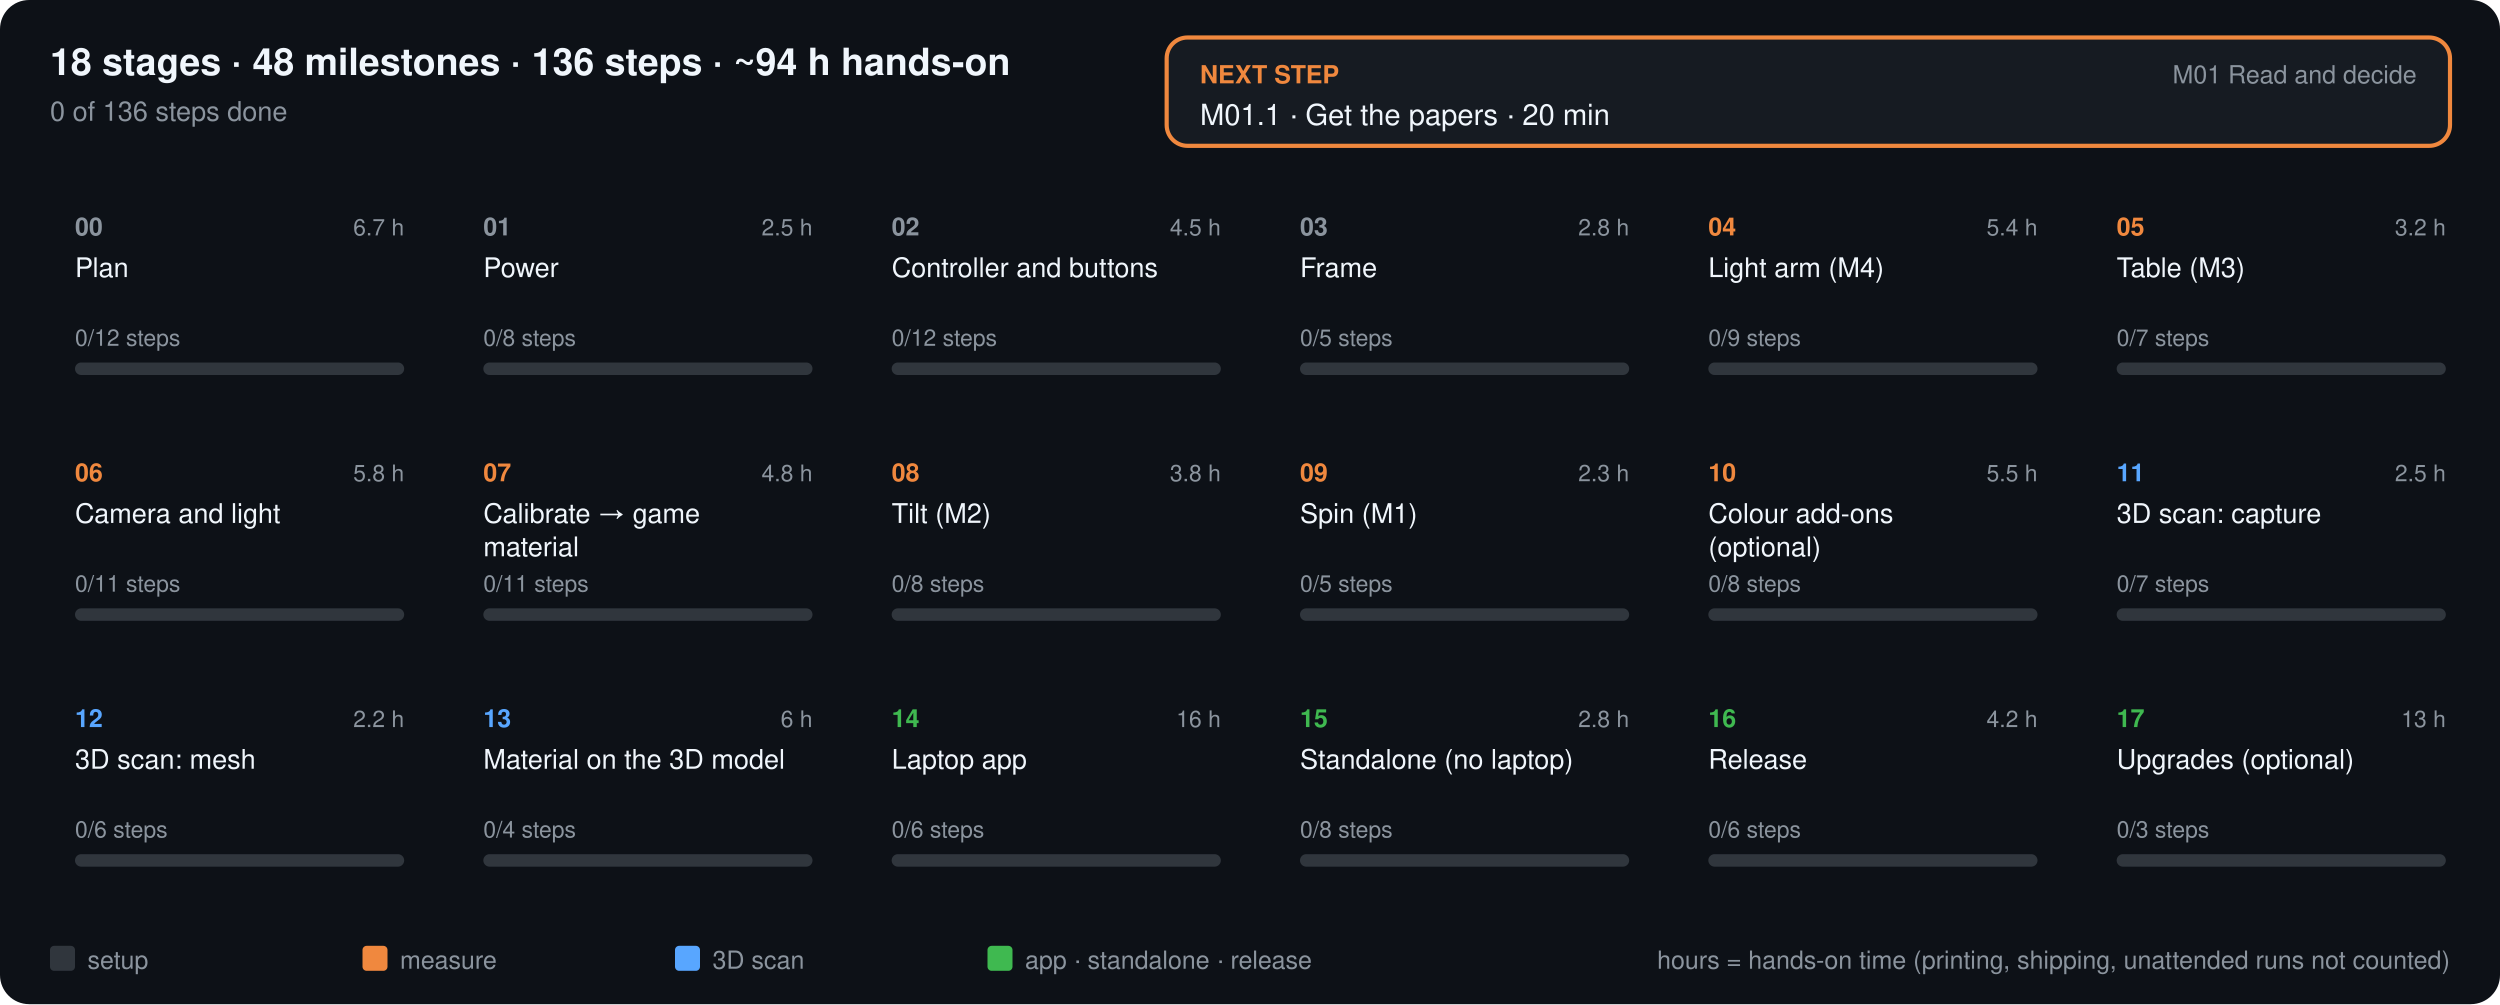
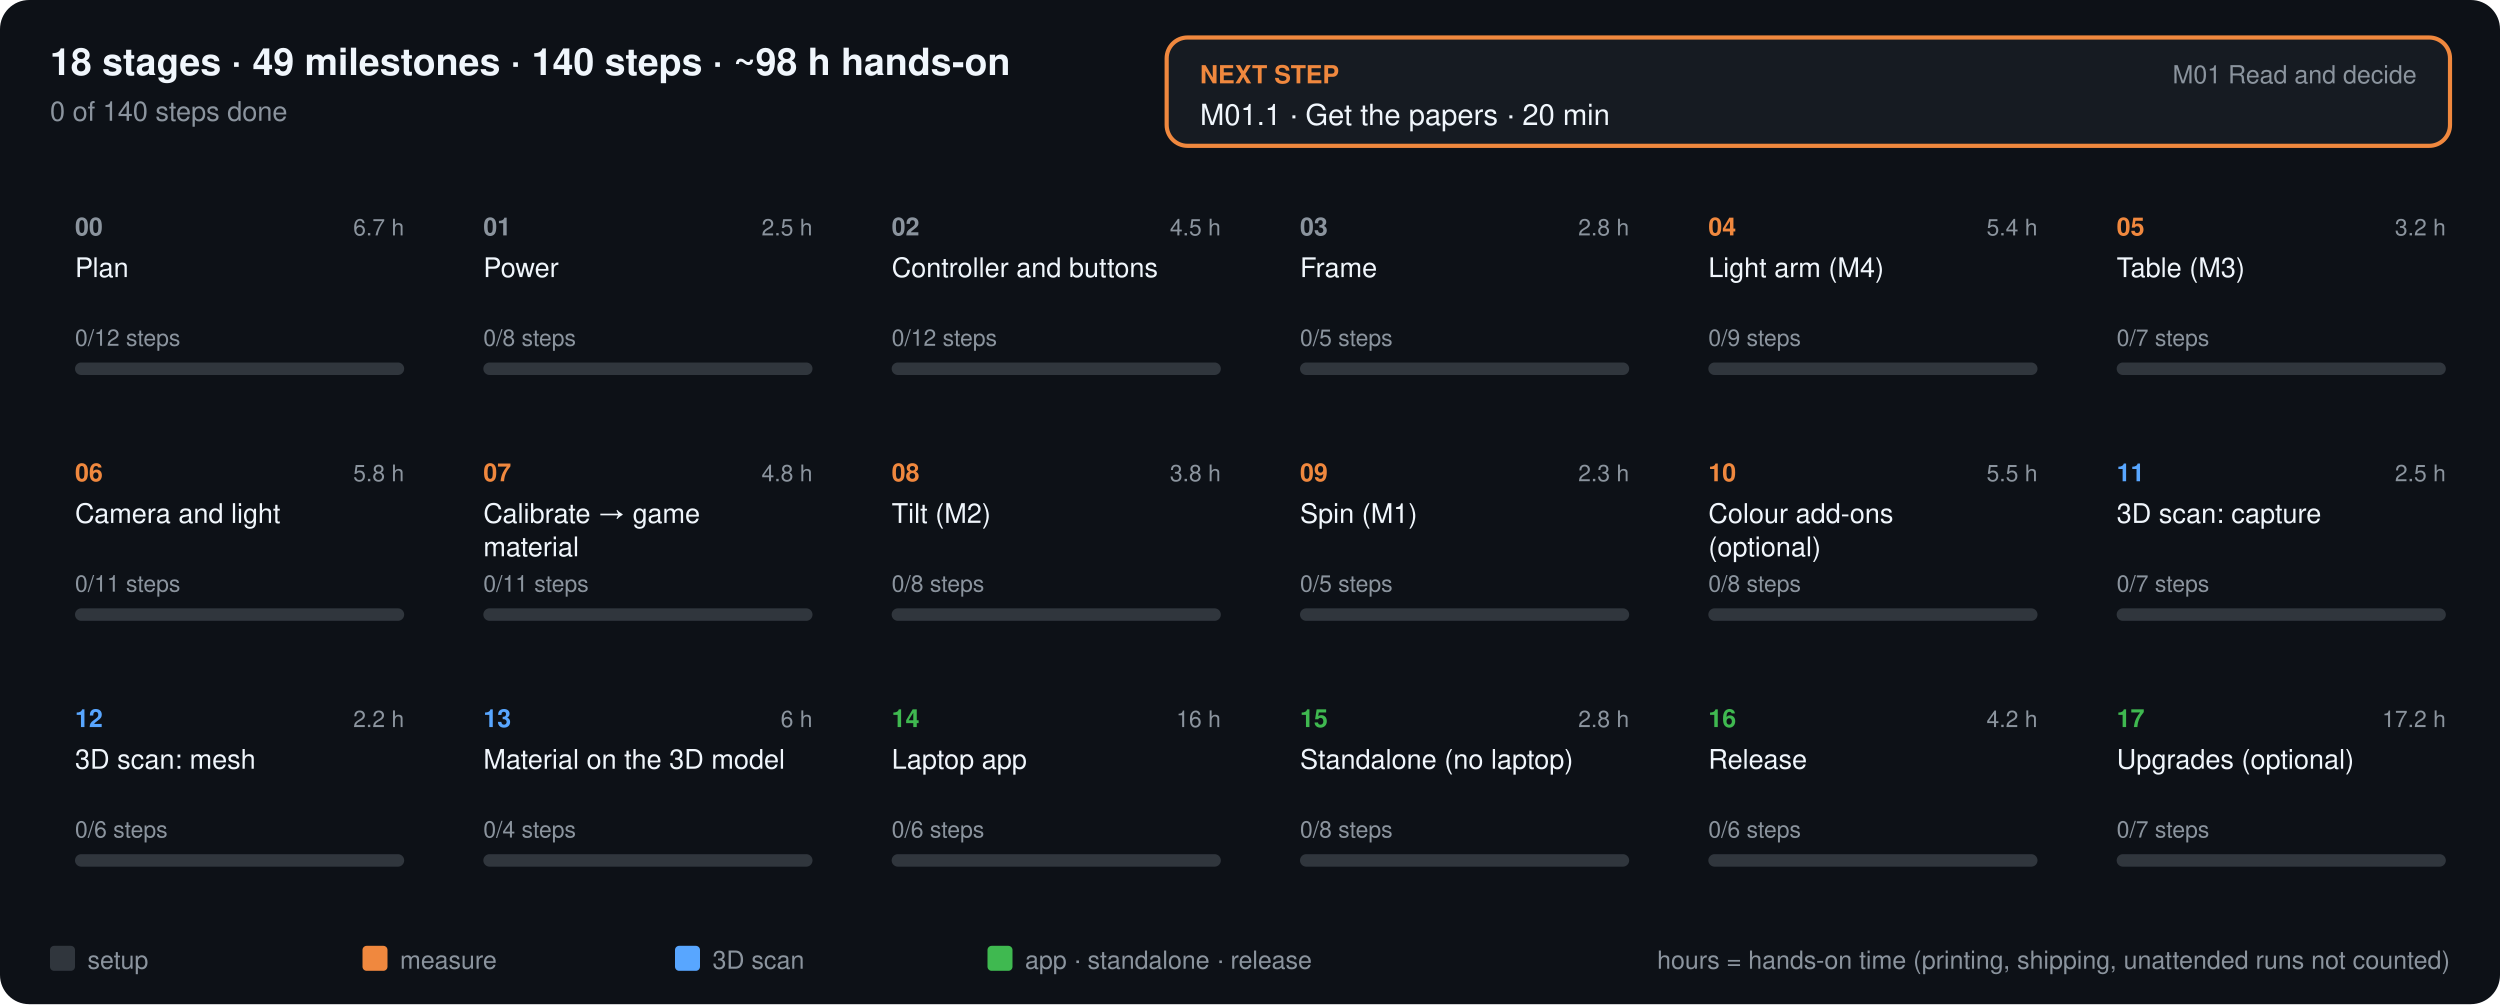
<svg xmlns="http://www.w3.org/2000/svg" viewBox="0 0 1200 482" font-family="Segoe UI,Helvetica,Arial,sans-serif">
  <style>.t{fill:#f0f6fc} .m{fill:#8b949e} .b{font-weight:600}</style>
  <rect width="1200" height="482" rx="14" fill="#0d1117" />
-   <text x="24" y="36" class="t b" font-size="18">18 stages · 48 milestones · 136 steps · ~94 h hands-on</text>
-   <text x="24" y="58" class="m" font-size="13">0 of 136 steps done</text>
+   <text x="24" y="36" class="t b" font-size="18">18 stages · 49 milestones · 140 steps · ~98 h hands-on</text>
+   <text x="24" y="58" class="m" font-size="13">0 of 140 steps done</text>
  <rect x="560" y="18" width="616" height="52" rx="10" fill="#161b22" stroke="#f0883e" stroke-width="2" />
  <text x="576" y="40" fill="#f0883e" font-size="12" class="b">NEXT STEP</text>
  <text x="576" y="60" class="t" font-size="14">M01.1 · Get the papers · 20 min</text>
  <text x="1160" y="40" class="m" font-size="12" text-anchor="end">M01 Read and decide</text>
  <a href="../../phases/00-plan/README.md">
    <rect x="24" y="92" width="182" height="104" rx="10" fill="#161b22" stroke="#f0883e" stroke-width="3" opacity="0">
      <animate attributeName="opacity" from="0" to="1" begin="0.00s" dur="0.35s" fill="freeze" />
    </rect>
    <text x="36" y="113" fill="#8b949e" font-size="12" class="b">00</text>
    <text x="194" y="113" class="m" font-size="11" text-anchor="end">6.7 h</text>
    <text x="36" y="133" class="t" font-size="13">Plan</text>
    <rect x="36" y="174" width="158" height="6" rx="3" fill="#30363d" />
    <rect x="36" y="174" width="0.0" height="6" rx="3" fill="#3fb950" />
    <text x="36" y="166" class="m" font-size="11">0/12 steps</text>
  </a>
  <a href="../../phases/01-power/README.md">
    <rect x="220" y="92" width="182" height="104" rx="10" fill="#161b22" stroke="#30363d" stroke-width="2" opacity="0">
      <animate attributeName="opacity" from="0" to="1" begin="0.06s" dur="0.35s" fill="freeze" />
    </rect>
    <text x="232" y="113" fill="#8b949e" font-size="12" class="b">01</text>
    <text x="390" y="113" class="m" font-size="11" text-anchor="end">2.5 h</text>
    <text x="232" y="133" class="t" font-size="13">Power</text>
    <rect x="232" y="174" width="158" height="6" rx="3" fill="#30363d" />
    <rect x="232" y="174" width="0.0" height="6" rx="3" fill="#3fb950" />
    <text x="232" y="166" class="m" font-size="11">0/8 steps</text>
  </a>
  <a href="../../phases/02-controller/README.md">
    <rect x="416" y="92" width="182" height="104" rx="10" fill="#161b22" stroke="#30363d" stroke-width="2" opacity="0">
      <animate attributeName="opacity" from="0" to="1" begin="0.12s" dur="0.35s" fill="freeze" />
    </rect>
    <text x="428" y="113" fill="#8b949e" font-size="12" class="b">02</text>
    <text x="586" y="113" class="m" font-size="11" text-anchor="end">4.5 h</text>
    <text x="428" y="133" class="t" font-size="13">Controller and buttons</text>
    <rect x="428" y="174" width="158" height="6" rx="3" fill="#30363d" />
    <rect x="428" y="174" width="0.0" height="6" rx="3" fill="#3fb950" />
    <text x="428" y="166" class="m" font-size="11">0/12 steps</text>
  </a>
  <a href="../../phases/03-frame/README.md">
    <rect x="612" y="92" width="182" height="104" rx="10" fill="#161b22" stroke="#30363d" stroke-width="2" opacity="0">
      <animate attributeName="opacity" from="0" to="1" begin="0.18s" dur="0.35s" fill="freeze" />
    </rect>
    <text x="624" y="113" fill="#8b949e" font-size="12" class="b">03</text>
    <text x="782" y="113" class="m" font-size="11" text-anchor="end">2.8 h</text>
    <text x="624" y="133" class="t" font-size="13">Frame</text>
    <rect x="624" y="174" width="158" height="6" rx="3" fill="#30363d" />
    <rect x="624" y="174" width="0.0" height="6" rx="3" fill="#3fb950" />
    <text x="624" y="166" class="m" font-size="11">0/5 steps</text>
  </a>
  <a href="../../phases/04-light-arm/README.md">
    <rect x="808" y="92" width="182" height="104" rx="10" fill="#161b22" stroke="#f0883e" stroke-width="2" opacity="0">
      <animate attributeName="opacity" from="0" to="1" begin="0.24s" dur="0.35s" fill="freeze" />
    </rect>
    <text x="820" y="113" fill="#f0883e" font-size="12" class="b">04</text>
    <text x="978" y="113" class="m" font-size="11" text-anchor="end">5.4 h</text>
    <text x="820" y="133" class="t" font-size="13">Light arm (M4)</text>
    <rect x="820" y="174" width="158" height="6" rx="3" fill="#30363d" />
    <rect x="820" y="174" width="0.0" height="6" rx="3" fill="#3fb950" />
    <text x="820" y="166" class="m" font-size="11">0/9 steps</text>
  </a>
  <a href="../../phases/05-table/README.md">
    <rect x="1004" y="92" width="182" height="104" rx="10" fill="#161b22" stroke="#f0883e" stroke-width="2" opacity="0">
      <animate attributeName="opacity" from="0" to="1" begin="0.30s" dur="0.35s" fill="freeze" />
    </rect>
    <text x="1016" y="113" fill="#f0883e" font-size="12" class="b">05</text>
    <text x="1174" y="113" class="m" font-size="11" text-anchor="end">3.2 h</text>
    <text x="1016" y="133" class="t" font-size="13">Table (M3)</text>
    <rect x="1016" y="174" width="158" height="6" rx="3" fill="#30363d" />
    <rect x="1016" y="174" width="0.0" height="6" rx="3" fill="#3fb950" />
    <text x="1016" y="166" class="m" font-size="11">0/7 steps</text>
  </a>
  <a href="../../phases/06-camera-light/README.md">
    <rect x="24" y="210" width="182" height="104" rx="10" fill="#161b22" stroke="#f0883e" stroke-width="2" opacity="0">
      <animate attributeName="opacity" from="0" to="1" begin="0.36s" dur="0.35s" fill="freeze" />
    </rect>
    <text x="36" y="231" fill="#f0883e" font-size="12" class="b">06</text>
    <text x="194" y="231" class="m" font-size="11" text-anchor="end">5.8 h</text>
    <text x="36" y="251" class="t" font-size="13">Camera and light</text>
    <rect x="36" y="292" width="158" height="6" rx="3" fill="#30363d" />
    <rect x="36" y="292" width="0.0" height="6" rx="3" fill="#3fb950" />
    <text x="36" y="284" class="m" font-size="11">0/11 steps</text>
  </a>
  <a href="../../phases/07-calibrate/README.md">
    <rect x="220" y="210" width="182" height="104" rx="10" fill="#161b22" stroke="#f0883e" stroke-width="2" opacity="0">
      <animate attributeName="opacity" from="0" to="1" begin="0.42s" dur="0.35s" fill="freeze" />
    </rect>
    <text x="232" y="231" fill="#f0883e" font-size="12" class="b">07</text>
    <text x="390" y="231" class="m" font-size="11" text-anchor="end">4.8 h</text>
    <text x="232" y="251" class="t" font-size="13">Calibrate → game</text>
    <text x="232" y="267" class="t" font-size="13">material</text>
    <rect x="232" y="292" width="158" height="6" rx="3" fill="#30363d" />
    <rect x="232" y="292" width="0.0" height="6" rx="3" fill="#3fb950" />
    <text x="232" y="284" class="m" font-size="11">0/11 steps</text>
  </a>
  <a href="../../phases/08-tilt/README.md">
    <rect x="416" y="210" width="182" height="104" rx="10" fill="#161b22" stroke="#f0883e" stroke-width="2" opacity="0">
      <animate attributeName="opacity" from="0" to="1" begin="0.48s" dur="0.35s" fill="freeze" />
    </rect>
    <text x="428" y="231" fill="#f0883e" font-size="12" class="b">08</text>
    <text x="586" y="231" class="m" font-size="11" text-anchor="end">3.8 h</text>
    <text x="428" y="251" class="t" font-size="13">Tilt (M2)</text>
    <rect x="428" y="292" width="158" height="6" rx="3" fill="#30363d" />
    <rect x="428" y="292" width="0.0" height="6" rx="3" fill="#3fb950" />
    <text x="428" y="284" class="m" font-size="11">0/8 steps</text>
  </a>
  <a href="../../phases/09-spin/README.md">
    <rect x="612" y="210" width="182" height="104" rx="10" fill="#161b22" stroke="#f0883e" stroke-width="2" opacity="0">
      <animate attributeName="opacity" from="0" to="1" begin="0.54s" dur="0.35s" fill="freeze" />
    </rect>
    <text x="624" y="231" fill="#f0883e" font-size="12" class="b">09</text>
    <text x="782" y="231" class="m" font-size="11" text-anchor="end">2.3 h</text>
    <text x="624" y="251" class="t" font-size="13">Spin (M1)</text>
    <rect x="624" y="292" width="158" height="6" rx="3" fill="#30363d" />
    <rect x="624" y="292" width="0.0" height="6" rx="3" fill="#3fb950" />
    <text x="624" y="284" class="m" font-size="11">0/5 steps</text>
  </a>
  <a href="../../phases/10-color/README.md">
    <rect x="808" y="210" width="182" height="104" rx="10" fill="#161b22" stroke="#f0883e" stroke-width="2" opacity="0">
      <animate attributeName="opacity" from="0" to="1" begin="0.60s" dur="0.35s" fill="freeze" />
    </rect>
    <text x="820" y="231" fill="#f0883e" font-size="12" class="b">10</text>
    <text x="978" y="231" class="m" font-size="11" text-anchor="end">5.5 h</text>
    <text x="820" y="251" class="t" font-size="13">Colour add-ons</text>
    <text x="820" y="267" class="t" font-size="13">(optional)</text>
    <rect x="820" y="292" width="158" height="6" rx="3" fill="#30363d" />
    <rect x="820" y="292" width="0.0" height="6" rx="3" fill="#3fb950" />
    <text x="820" y="284" class="m" font-size="11">0/8 steps</text>
  </a>
  <a href="../../phases/11-scan-capture/README.md">
    <rect x="1004" y="210" width="182" height="104" rx="10" fill="#161b22" stroke="#58a6ff" stroke-width="2" opacity="0">
      <animate attributeName="opacity" from="0" to="1" begin="0.66s" dur="0.35s" fill="freeze" />
    </rect>
    <text x="1016" y="231" fill="#58a6ff" font-size="12" class="b">11</text>
    <text x="1174" y="231" class="m" font-size="11" text-anchor="end">2.5 h</text>
    <text x="1016" y="251" class="t" font-size="13">3D scan: capture</text>
    <rect x="1016" y="292" width="158" height="6" rx="3" fill="#30363d" />
    <rect x="1016" y="292" width="0.0" height="6" rx="3" fill="#3fb950" />
    <text x="1016" y="284" class="m" font-size="11">0/7 steps</text>
  </a>
  <a href="../../phases/12-scan-mesh/README.md">
    <rect x="24" y="328" width="182" height="104" rx="10" fill="#161b22" stroke="#58a6ff" stroke-width="2" opacity="0">
      <animate attributeName="opacity" from="0" to="1" begin="0.72s" dur="0.35s" fill="freeze" />
    </rect>
    <text x="36" y="349" fill="#58a6ff" font-size="12" class="b">12</text>
    <text x="194" y="349" class="m" font-size="11" text-anchor="end">2.2 h</text>
    <text x="36" y="369" class="t" font-size="13">3D scan: mesh</text>
    <rect x="36" y="410" width="158" height="6" rx="3" fill="#30363d" />
    <rect x="36" y="410" width="0.0" height="6" rx="3" fill="#3fb950" />
    <text x="36" y="402" class="m" font-size="11">0/6 steps</text>
  </a>
  <a href="../../phases/13-object-material/README.md">
    <rect x="220" y="328" width="182" height="104" rx="10" fill="#161b22" stroke="#58a6ff" stroke-width="2" opacity="0">
      <animate attributeName="opacity" from="0" to="1" begin="0.78s" dur="0.35s" fill="freeze" />
    </rect>
    <text x="232" y="349" fill="#58a6ff" font-size="12" class="b">13</text>
    <text x="390" y="349" class="m" font-size="11" text-anchor="end">6 h</text>
    <text x="232" y="369" class="t" font-size="13">Material on the 3D model</text>
    <rect x="232" y="410" width="158" height="6" rx="3" fill="#30363d" />
    <rect x="232" y="410" width="0.0" height="6" rx="3" fill="#3fb950" />
    <text x="232" y="402" class="m" font-size="11">0/4 steps</text>
  </a>
  <a href="../../phases/14-laptop-app/README.md">
    <rect x="416" y="328" width="182" height="104" rx="10" fill="#161b22" stroke="#3fb950" stroke-width="2" opacity="0">
      <animate attributeName="opacity" from="0" to="1" begin="0.84s" dur="0.35s" fill="freeze" />
    </rect>
    <text x="428" y="349" fill="#3fb950" font-size="12" class="b">14</text>
    <text x="586" y="349" class="m" font-size="11" text-anchor="end">16 h</text>
    <text x="428" y="369" class="t" font-size="13">Laptop app</text>
    <rect x="428" y="410" width="158" height="6" rx="3" fill="#30363d" />
    <rect x="428" y="410" width="0.0" height="6" rx="3" fill="#3fb950" />
    <text x="428" y="402" class="m" font-size="11">0/6 steps</text>
  </a>
  <a href="../../phases/15-standalone/README.md">
    <rect x="612" y="328" width="182" height="104" rx="10" fill="#161b22" stroke="#3fb950" stroke-width="2" opacity="0">
      <animate attributeName="opacity" from="0" to="1" begin="0.90s" dur="0.35s" fill="freeze" />
    </rect>
    <text x="624" y="349" fill="#3fb950" font-size="12" class="b">15</text>
    <text x="782" y="349" class="m" font-size="11" text-anchor="end">2.8 h</text>
    <text x="624" y="369" class="t" font-size="13">Standalone (no laptop)</text>
    <rect x="624" y="410" width="158" height="6" rx="3" fill="#30363d" />
    <rect x="624" y="410" width="0.0" height="6" rx="3" fill="#3fb950" />
    <text x="624" y="402" class="m" font-size="11">0/8 steps</text>
  </a>
  <a href="../../phases/16-release/README.md">
    <rect x="808" y="328" width="182" height="104" rx="10" fill="#161b22" stroke="#3fb950" stroke-width="2" opacity="0">
      <animate attributeName="opacity" from="0" to="1" begin="0.96s" dur="0.35s" fill="freeze" />
    </rect>
    <text x="820" y="349" fill="#3fb950" font-size="12" class="b">16</text>
    <text x="978" y="349" class="m" font-size="11" text-anchor="end">4.2 h</text>
    <text x="820" y="369" class="t" font-size="13">Release</text>
    <rect x="820" y="410" width="158" height="6" rx="3" fill="#30363d" />
    <rect x="820" y="410" width="0.0" height="6" rx="3" fill="#3fb950" />
    <text x="820" y="402" class="m" font-size="11">0/6 steps</text>
  </a>
  <a href="../../phases/17-upgrades/README.md">
    <rect x="1004" y="328" width="182" height="104" rx="10" fill="#161b22" stroke="#3fb950" stroke-width="2" opacity="0">
      <animate attributeName="opacity" from="0" to="1" begin="1.02s" dur="0.35s" fill="freeze" />
    </rect>
    <text x="1016" y="349" fill="#3fb950" font-size="12" class="b">17</text>
-     <text x="1174" y="349" class="m" font-size="11" text-anchor="end">13 h</text>
+     <text x="1174" y="349" class="m" font-size="11" text-anchor="end">17.2 h</text>
    <text x="1016" y="369" class="t" font-size="13">Upgrades (optional)</text>
    <rect x="1016" y="410" width="158" height="6" rx="3" fill="#30363d" />
    <rect x="1016" y="410" width="0.0" height="6" rx="3" fill="#3fb950" />
-     <text x="1016" y="402" class="m" font-size="11">0/3 steps</text>
+     <text x="1016" y="402" class="m" font-size="11">0/7 steps</text>
  </a>
  <rect x="24" y="454" width="12" height="12" rx="2" fill="#30363d" />
  <text x="42" y="465" class="m" font-size="12">setup</text>
  <rect x="174" y="454" width="12" height="12" rx="2" fill="#f0883e" />
  <text x="192" y="465" class="m" font-size="12">measure</text>
  <rect x="324" y="454" width="12" height="12" rx="2" fill="#58a6ff" />
  <text x="342" y="465" class="m" font-size="12">3D scan</text>
  <rect x="474" y="454" width="12" height="12" rx="2" fill="#3fb950" />
  <text x="492" y="465" class="m" font-size="12">app · standalone · release</text>
  <text x="1176" y="465" class="m" font-size="12" text-anchor="end">hours = hands-on time (printing, shipping, unattended runs not counted)</text>
</svg>
